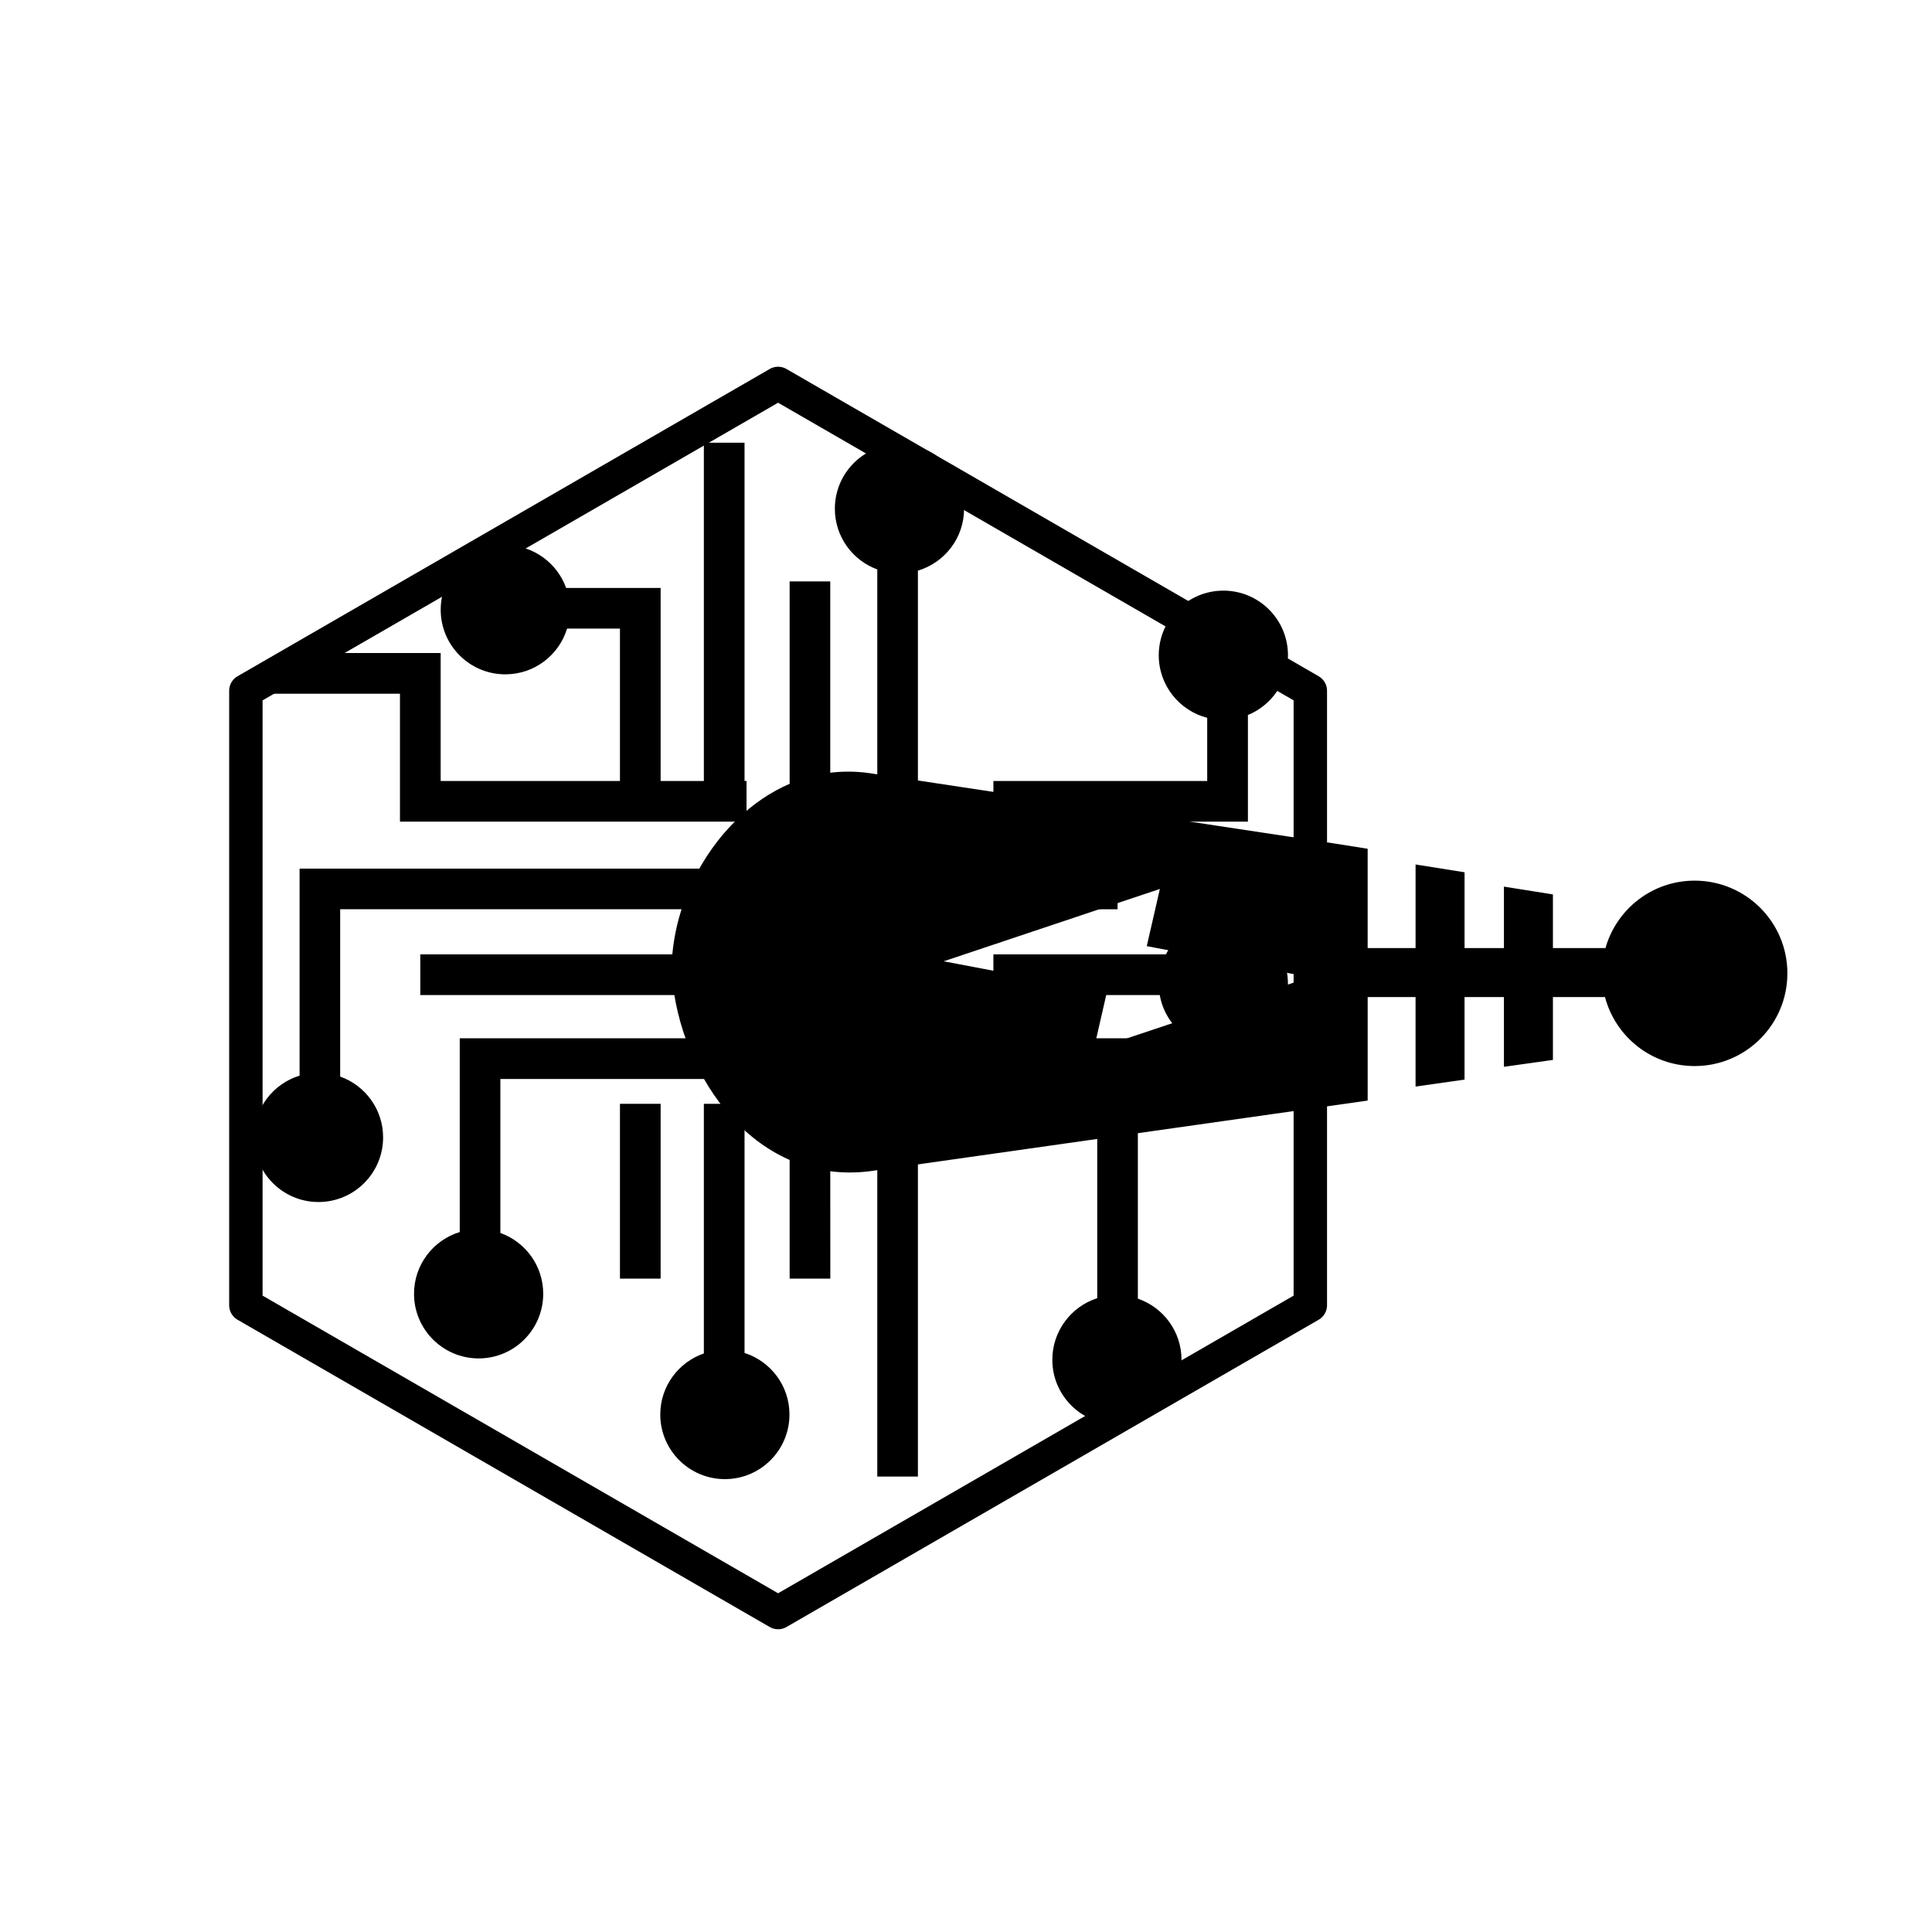
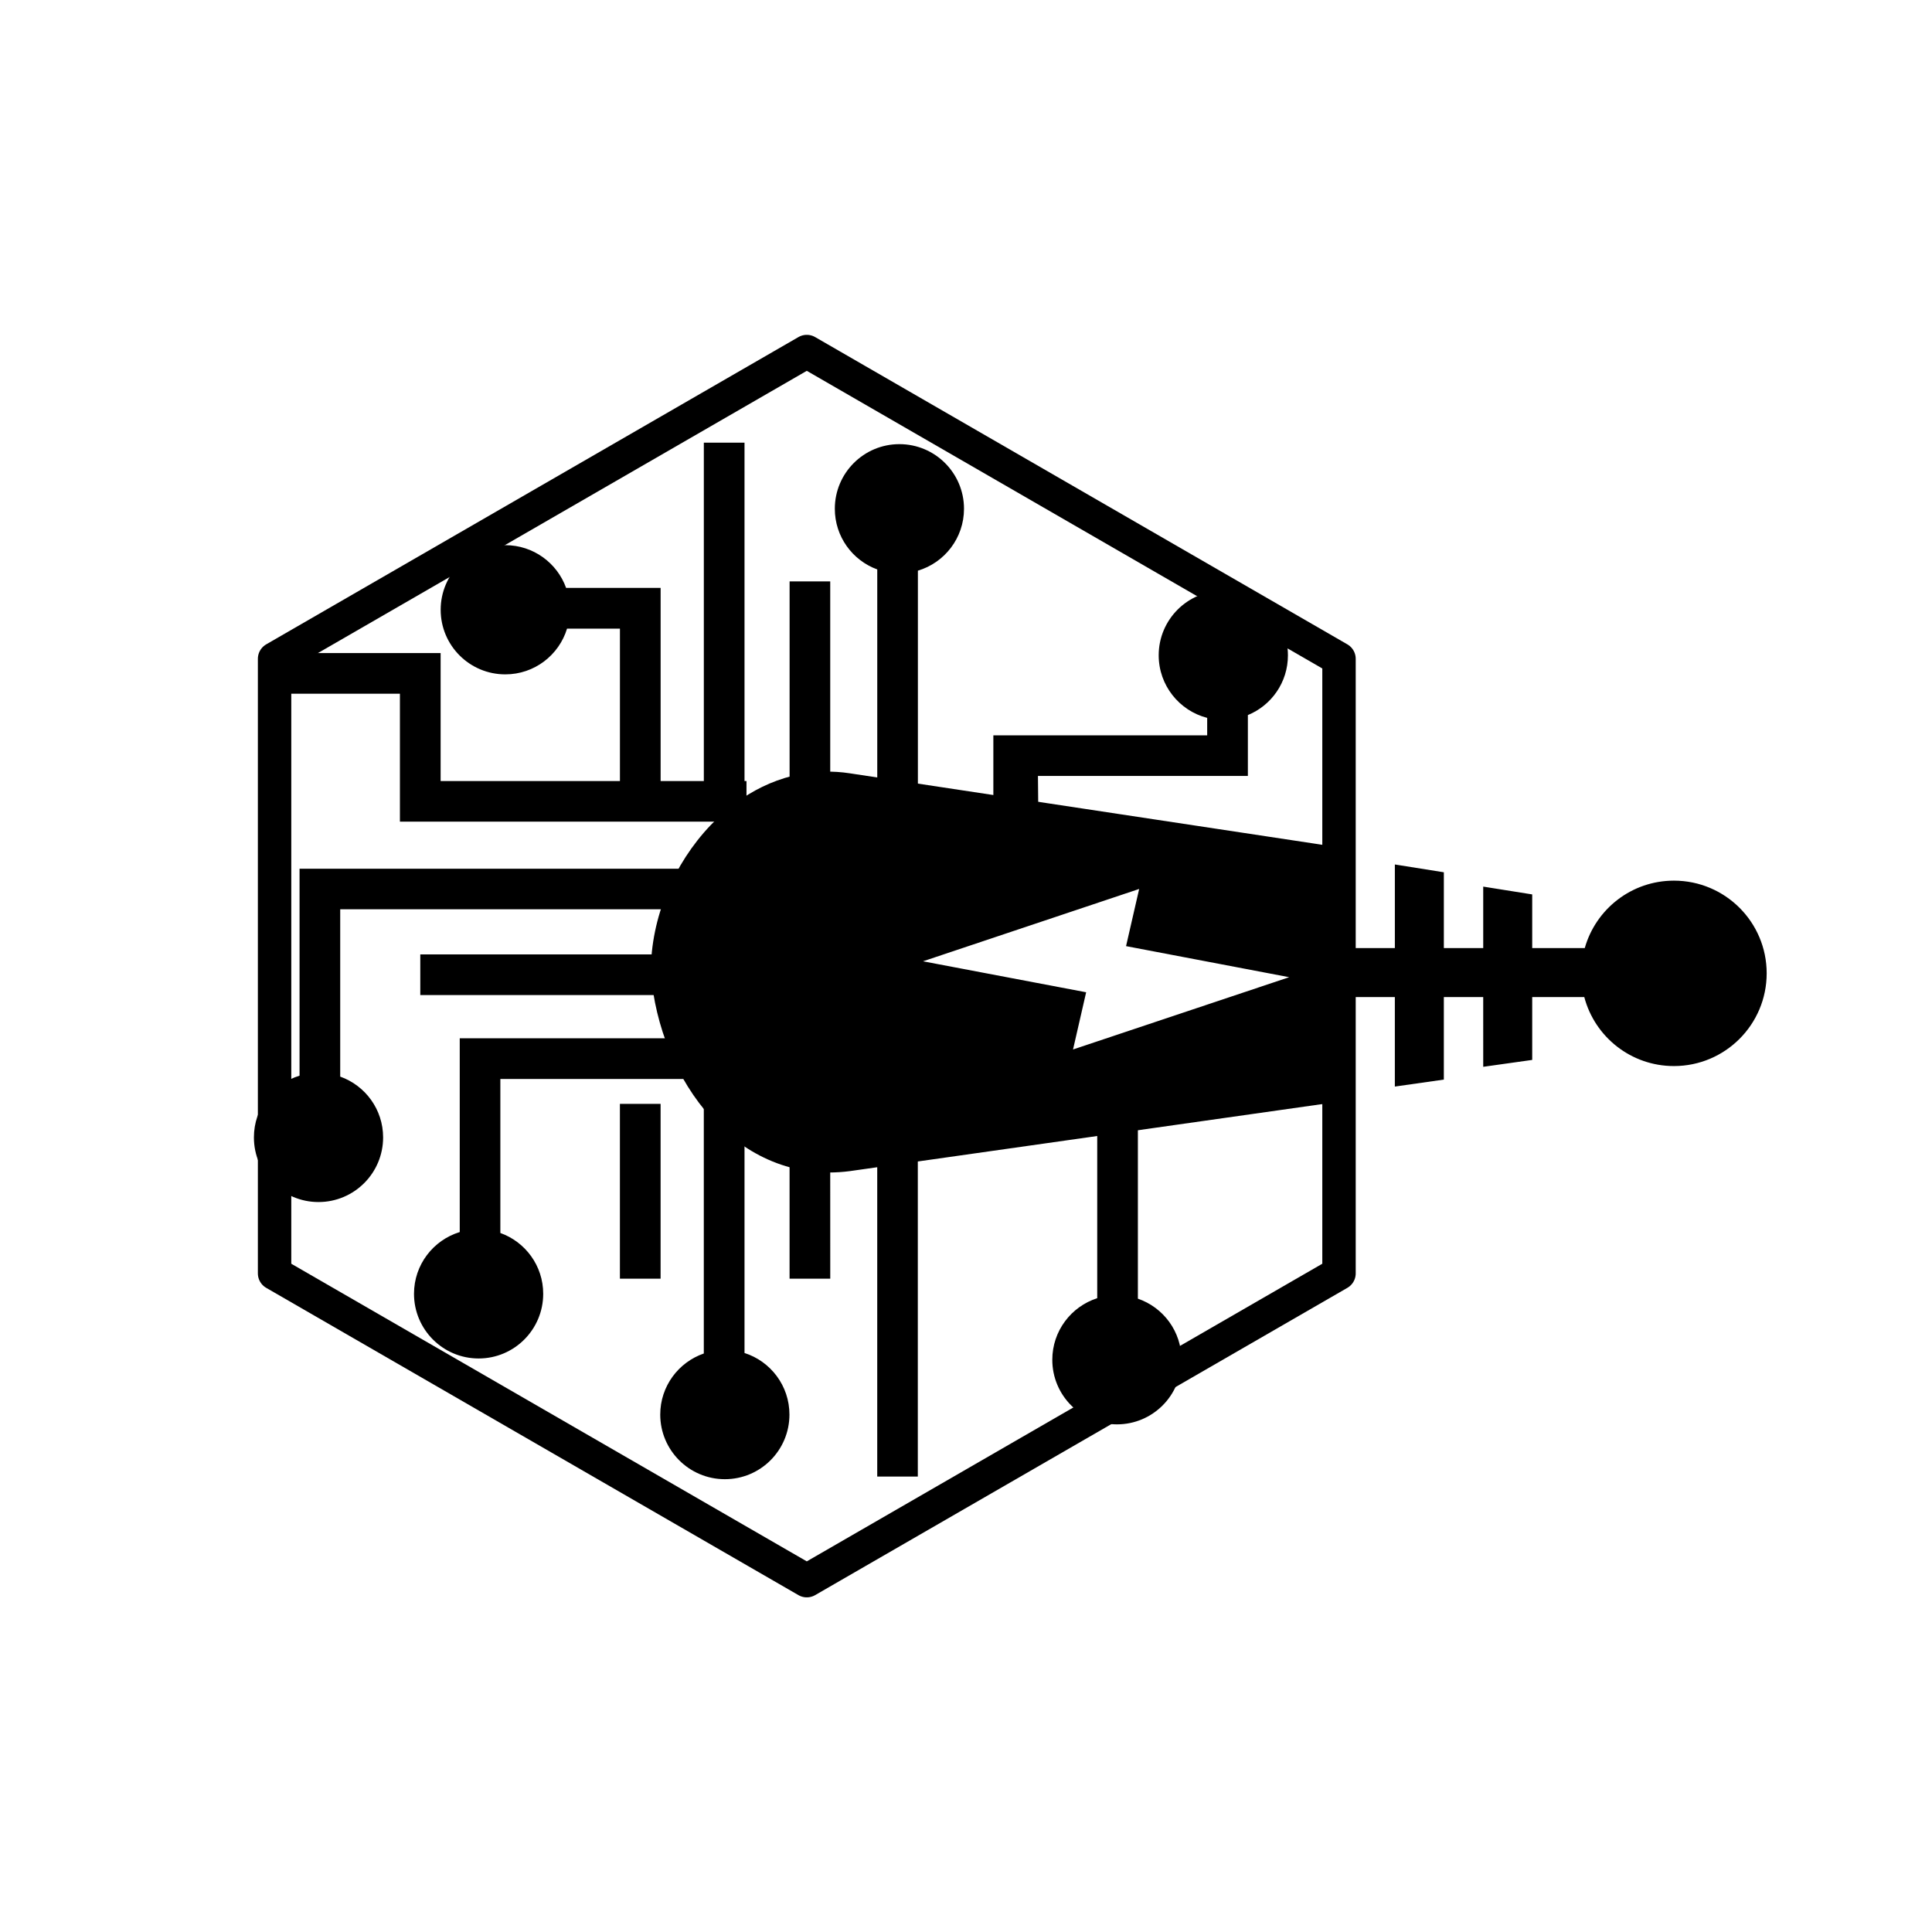
<svg xmlns="http://www.w3.org/2000/svg" width="0.85in" height="0.85in" viewBox="0 0 76.5 76.5" id="svg5569" version="1.1">
  <defs id="defs5571" />
  <g id="layer1" transform="translate(0,-975.8623)">
    <g id="g6175" transform="matrix(1.174883,0,0,1.174883,0.4942422,-171.0987)">
-       <path id="path6" d="m 28.071,1002.241 c -1.492,0.026 -2.826,0.731 -3.855,1.815 -1.22,1.285 -2.005,3.093 -2.005,4.946 0.285,3.647 2.919,7.194 6.705,6.702 l 0.353,-0.05 16.404,-2.328 0,-3.488 1.614,0 0,3.016 1.651,-0.235 0,-2.781 1.327,0 4.18e-4,2.35 1.651,-0.232 0,-2.118 1.755,0 c 0.353,1.339 1.572,2.325 3.021,2.325 1.726,0 3.126,-1.4 3.126,-3.126 0,-1.726 -1.4,-3.123 -3.126,-3.123 -1.431,0 -2.634,0.961 -3.005,2.273 l -1.771,0 0,-1.809 -1.651,-0.263 0,2.071 -1.327,0 0,-2.554 -1.651,-0.263 0,2.817 -1.615,0 0,-3.347 -1.08,-0.171 -15.678,-2.372 c -0.286,-0.044 -0.569,-0.061 -0.845,-0.055 z m 10.599,3.952 -0.442,1.928 5.498,1.047 -7.285,2.436 0.442,-1.928 -5.498,-1.044 7.285,-2.438 z" style="fill:#000000" />
      <path style="fill:#000000" d="m 115.74,1000.167 c -1.492,0.026 -2.826,0.731 -3.855,1.815 -1.22,1.285 -2.005,3.093 -2.005,4.946 0.285,3.647 2.919,7.194 6.705,6.702 l 0.353,-0.05 16.404,-2.328 0,-3.488 1.614,0 0,3.016 1.651,-0.235 0,-2.781 1.327,0 4.2e-4,2.35 1.651,-0.232 0,-2.118 1.755,0 c 0.353,1.339 1.572,2.325 3.021,2.325 1.726,0 3.126,-1.4 3.126,-3.126 0,-1.726 -1.4,-3.123 -3.126,-3.123 -1.431,0 -2.634,0.961 -3.005,2.273 l -1.771,0 0,-1.809 -1.651,-0.263 0,2.071 -1.327,0 0,-2.554 -1.651,-0.263 0,2.817 -1.615,0 0,-3.347 -1.08,-0.171 -15.678,-2.372 c -0.286,-0.044 -0.569,-0.061 -0.845,-0.055 z m 10.599,3.952 -0.442,1.928 5.498,1.047 -7.285,2.436 0.442,-1.928 -5.498,-1.044 7.285,-2.438 z" id="path6191" />
      <g id="g6193" transform="matrix(0.2830205,0,0,0.2830205,76.87448,632.0907)">
        <path style="fill:#000000" d="m 140.261,1275.867 0,29.344 3.801,0 0,-29.345 -3.801,0 z m -23.265,4.93 c -3.333,0 -6.038,2.705 -6.038,6.038 0,3.333 2.705,6.031 6.038,6.031 2.72,0 5.016,-1.799 5.769,-4.272 l 9.658,0 0,16.616 3.802,0 0,-20.418 -13.547,0 c -0.836,-2.329 -3.065,-3.996 -5.682,-3.996 z m 41.534,0 c -3.333,0 -6.031,2.705 -6.031,6.038 0,2.606 1.65,4.825 3.963,5.669 l 0,12.707 3.794,0 0,-12.593 c 2.492,-0.742 4.312,-3.05 4.312,-5.783 0,-3.333 -2.705,-6.038 -6.038,-6.038 z m -10.256,12.822 0,11.592 3.795,0 0,-11.592 -3.794,0 z m -56.355,6.696 0,3.801 19.953,0 0,11.948 13.5,0 0,-3.795 -9.699,0 0,-11.955 -23.754,0 z m 10.577,20.142 0,26.592 c -2.469,0.755 -4.265,3.051 -4.265,5.769 0,3.332 2.699,6.038 6.032,6.038 3.333,0 6.038,-2.705 6.038,-6.038 0,-2.621 -1.674,-4.85 -4.01,-5.682 l 0,-22.885 19.081,0 0,-3.794 -22.876,0 z m 6.845,8.006 0,3.802 16.031,0 0,-3.802 z m 8.119,7.838 0,20.151 c -2.471,0.755 -4.272,3.052 -4.272,5.769 0,3.333 2.705,6.038 6.038,6.038 3.333,0 6.031,-2.705 6.031,-6.038 0,-2.621 -1.669,-4.85 -4.003,-5.682 l 0,-16.438 18.25,0 0,-3.801 -22.045,0 z m 14.964,-3.294 0,25.746 3.802,0 0,-25.746 z m 7.838,14.133 0,22.233 3.801,-0.047 0,-22.185 z m 8.012,-6.015 0,17.628 3.802,0 -0.007,-17.628 -3.794,0 z m 8.187,6.015 0,19.282 3.794,0 0,-26.349 -3.794,1.052 z" id="path6195" />
      </g>
      <path style="fill:none;fill-opacity:1;stroke:#000000;stroke-width:1.37;stroke-linecap:round;stroke-linejoin:round;stroke-miterlimit:4;stroke-dasharray:none;stroke-opacity:1" d="m 128.588,1010.76 c -1.763,5.564 -6.968,9.596 -13.115,9.596 -7.597,0 -13.755,-6.159 -13.755,-13.755 0,-7.597 6.158,-13.755 13.755,-13.755 6.162,0 11.377,4.052 13.128,9.636" id="path6197" />
      <rect y="1008.079" x="107.823" height="2.394" width="1.078" id="rect6199" style="fill:#000000;fill-opacity:1;stroke:none;stroke-width:3.405;stroke-linecap:round;stroke-linejoin:round;stroke-miterlimit:4;stroke-dasharray:none;stroke-opacity:1" />
-       <path id="path6250-2" d="m 23.301,991.154 0,12.261 1.371,0 0,-12.261 -1.371,0 z m -6.691,3.453 c -1.202,0 -2.178,0.976 -2.178,2.178 0,1.202 0.976,2.176 2.178,2.176 0.981,0 1.81,-0.649 2.081,-1.541 l 1.782,0 0,5.995 1.371,0 0,-7.366 -3.185,0 c -0.301,-0.84 -1.106,-1.442 -2.05,-1.442 z m 13.282,-3.405 c -1.202,0 -2.176,0.976 -2.176,2.178 0,0.94 0.595,1.741 1.43,2.045 l 0,7.989 1.369,0 0,-7.948 c 0.899,-0.268 1.556,-1.1 1.556,-2.086 0,-1.202 -0.976,-2.178 -2.178,-2.178 z m -3.7,4.626 0,7.587 1.369,0 0,-7.587 -1.369,0 z m 14.618,0.312 c -1.202,0 -2.178,0.976 -2.178,2.178 0,1.014 0.694,1.867 1.633,2.108 l 0,2.13 -7.206,0 0,1.369 8.578,0 0,-3.593 c 0.793,-0.325 1.35,-1.104 1.35,-2.014 0,-1.202 -0.974,-2.178 -2.176,-2.178 z m -31.21,2.103 -0.967,1.371 4.426,0 0,4.311 11.68,0 0,-1.369 -10.308,0 0,-4.313 -4.83,0 z m 0.076,7.267 0,6.976 c -0.891,0.272 -1.539,1.101 -1.539,2.081 0,1.202 0.974,2.178 2.176,2.178 1.202,0 2.178,-0.976 2.178,-2.178 0,-0.946 -0.604,-1.75 -1.447,-2.05 l 0,-5.639 13.693,0 0,-1.369 -15.062,0 z m 23.383,0 0,1.369 4.185,0 0,-1.369 -4.185,0 z m 7.751,1.704 c -0.845,0 -1.577,0.482 -1.938,1.185 l -5.813,0 0,1.371 5.607,0 c 0.18,1.021 1.072,1.798 2.144,1.798 1.202,0 2.176,-0.976 2.176,-2.178 0,-1.202 -0.974,-2.176 -2.176,-2.176 z m -27.066,1.185 0,1.371 10.994,0 0,-1.371 z m 1.33,2.828 0,6.53 c -0.892,0.272 -1.541,1.101 -1.541,2.081 0,1.202 0.976,2.178 2.178,2.178 1.202,0 2.176,-0.976 2.176,-2.178 0,-0.945 -0.602,-1.75 -1.444,-2.05 l 0,-5.19 8.295,0 0,-1.371 -9.663,0 z m 17.984,0 0,1.371 3.501,0 0,7.388 c -0.878,0.281 -1.514,1.106 -1.514,2.076 0,1.202 0.976,2.176 2.178,2.176 1.202,0 2.176,-0.974 2.176,-2.176 0,-0.955 -0.615,-1.766 -1.471,-2.06 l 0,-8.776 -4.87,0 z m -12.585,2.208 0,5.892 1.371,0 0,-5.892 z m 2.828,0 0,8.414 c -0.854,0.294 -1.469,1.104 -1.469,2.057 0,1.202 0.976,2.178 2.178,2.178 1.202,0 2.176,-0.976 2.176,-2.178 0,-0.972 -0.636,-1.794 -1.514,-2.074 l 0,-8.397 z m 2.891,0 0,5.892 1.371,0 -0.003,-5.892 -1.369,0 z m 2.954,0 0,12.563 1.369,0 0,-12.563 -1.369,0 z" style="fill:#000000" />
-       <path style="fill:none;fill-opacity:1;stroke:#000000;stroke-width:1.126;stroke-linecap:round;stroke-linejoin:round;stroke-miterlimit:4;stroke-dasharray:none;stroke-opacity:1" id="path6227" d="m 43.74,1020.225 -17.937,10.356 -17.937,-10.356 1e-7,-20.712 17.937,-10.356 17.937,10.356 z" />
+       <g id="g5136">
+         <path style="fill:#000000" d="m 27.373,1002.241 c -1.492,0.026 -2.826,0.731 -3.855,1.815 -1.22,1.285 -2.005,3.093 -2.005,4.946 0.285,3.647 2.919,7.194 6.705,6.702 l 0.353,-0.05 16.404,-2.328 0,-3.488 1.614,0 0,3.016 1.651,-0.235 0,-2.781 1.327,0 4.18e-4,2.35 1.651,-0.232 0,-2.118 1.755,0 c 0.353,1.339 1.572,2.325 3.021,2.325 1.726,0 3.126,-1.4 3.126,-3.126 0,-1.726 -1.4,-3.123 -3.126,-3.123 -1.431,0 -2.634,0.961 -3.005,2.273 l -1.771,0 0,-1.809 -1.651,-0.263 0,2.071 -1.327,0 0,-2.554 -1.651,-0.263 0,2.817 -1.615,0 0,-3.347 -1.08,-0.171 -15.678,-2.372 c -0.286,-0.044 -0.569,-0.061 -0.845,-0.055 z m 10.599,3.952 -0.442,1.928 5.498,1.047 -7.285,2.436 0.442,-1.928 -5.498,-1.044 7.285,-2.438 z" id="path6" />
+         <path id="path6250-2" transform="matrix(0.851149,0,0,0.851149,-0.4206737,976.2346)" d="m 27.869,17.527 0,13.398 -1.711,0 0,-7.646 -3.742,0 c -0.354,-0.987 -1.299,-1.693 -2.408,-1.693 -1.413,0 -2.559,1.146 -2.559,2.559 0,1.413 1.146,2.557 2.559,2.557 1.153,0 2.126,-0.763 2.445,-1.811 l 2.094,0 0,6.035 -7.1,0 0,-5.068 -5.674,0 -0.002,0 -1.135,1.611 5.199,0 0,5.064 13.723,0 0,-1.607 -0.078,0 0,-13.398 z m 7.744,0.059 c -1.413,0 -2.557,1.146 -2.557,2.559 0,1.104 0.699,2.045 1.68,2.402 l 0,9.387 1.609,0 0,-9.338 c 1.056,-0.314 1.826,-1.293 1.826,-2.451 0,-1.413 -1.146,-2.559 -2.559,-2.559 z m -4.348,5.434 0,8.914 1.609,0 0,-8.914 z m 17.176,0.367 c -1.413,0 -2.561,1.146 -2.561,2.559 0,1.192 0.816,2.195 1.92,2.479 l 0,0.691 -8.467,0 0,3.123 1.782,0.174 -0.016,-1.689 8.312,0 0,-2.41 c 0.931,-0.382 1.586,-1.296 1.586,-2.365 0,-1.413 -1.144,-2.561 -2.557,-2.561 z m -36.58,11.01 0,8.195 c -1.047,0.32 -1.807,1.293 -1.807,2.445 0,1.412 1.144,2.559 2.557,2.559 1.413,0 2.559,-1.146 2.559,-2.559 0,-1.111 -0.709,-2.055 -1.699,-2.408 l 0,-6.625 16.088,0 0,-1.607 z m 4.781,3.393 0,1.611 12.916,0 0,-1.611 z m 1.562,3.322 0,7.672 c -1.047,0.32 -1.811,1.293 -1.811,2.445 0,1.413 1.146,2.561 2.559,2.561 1.413,0 2.557,-1.148 2.557,-2.561 0,-1.111 -0.708,-2.055 -1.697,-2.408 l 0,-6.098 9.746,0 0,-1.611 z m 25.242,1.836 0,8.455 c -1.032,0.33 -1.779,1.299 -1.779,2.439 0,1.413 1.146,2.557 2.559,2.557 1.413,0 2.557,-1.144 2.557,-2.557 0,-1.122 -0.721,-2.075 -1.727,-2.42 l 0,-8.475 z m -18.9,0.76 0,6.922 1.611,0 0,-6.922 z m 3.322,0 0,9.885 c -1.003,0.346 -1.725,1.298 -1.725,2.418 0,1.412 1.146,2.559 2.559,2.559 1.413,0 2.557,-1.146 2.557,-2.559 0,-1.142 -0.747,-2.109 -1.779,-2.438 l 0,-9.865 z m 3.396,0 0,6.922 1.611,0 -0.002,-6.922 z m 3.471,0 0,14.758 1.607,0 0,-14.758 z" style="fill:#000000" />
+         <path d="m 44.707,1019.15 -17.937,10.356 -17.937,-10.356 1e-7,-20.712 17.937,-10.356 17.937,10.356 z" id="path6227" style="fill:none;fill-opacity:1;stroke:#000000;stroke-width:1.126;stroke-linecap:round;stroke-linejoin:round;stroke-miterlimit:4;stroke-dasharray:none;stroke-opacity:1" />
+       </g>
    </g>
  </g>
</svg>
